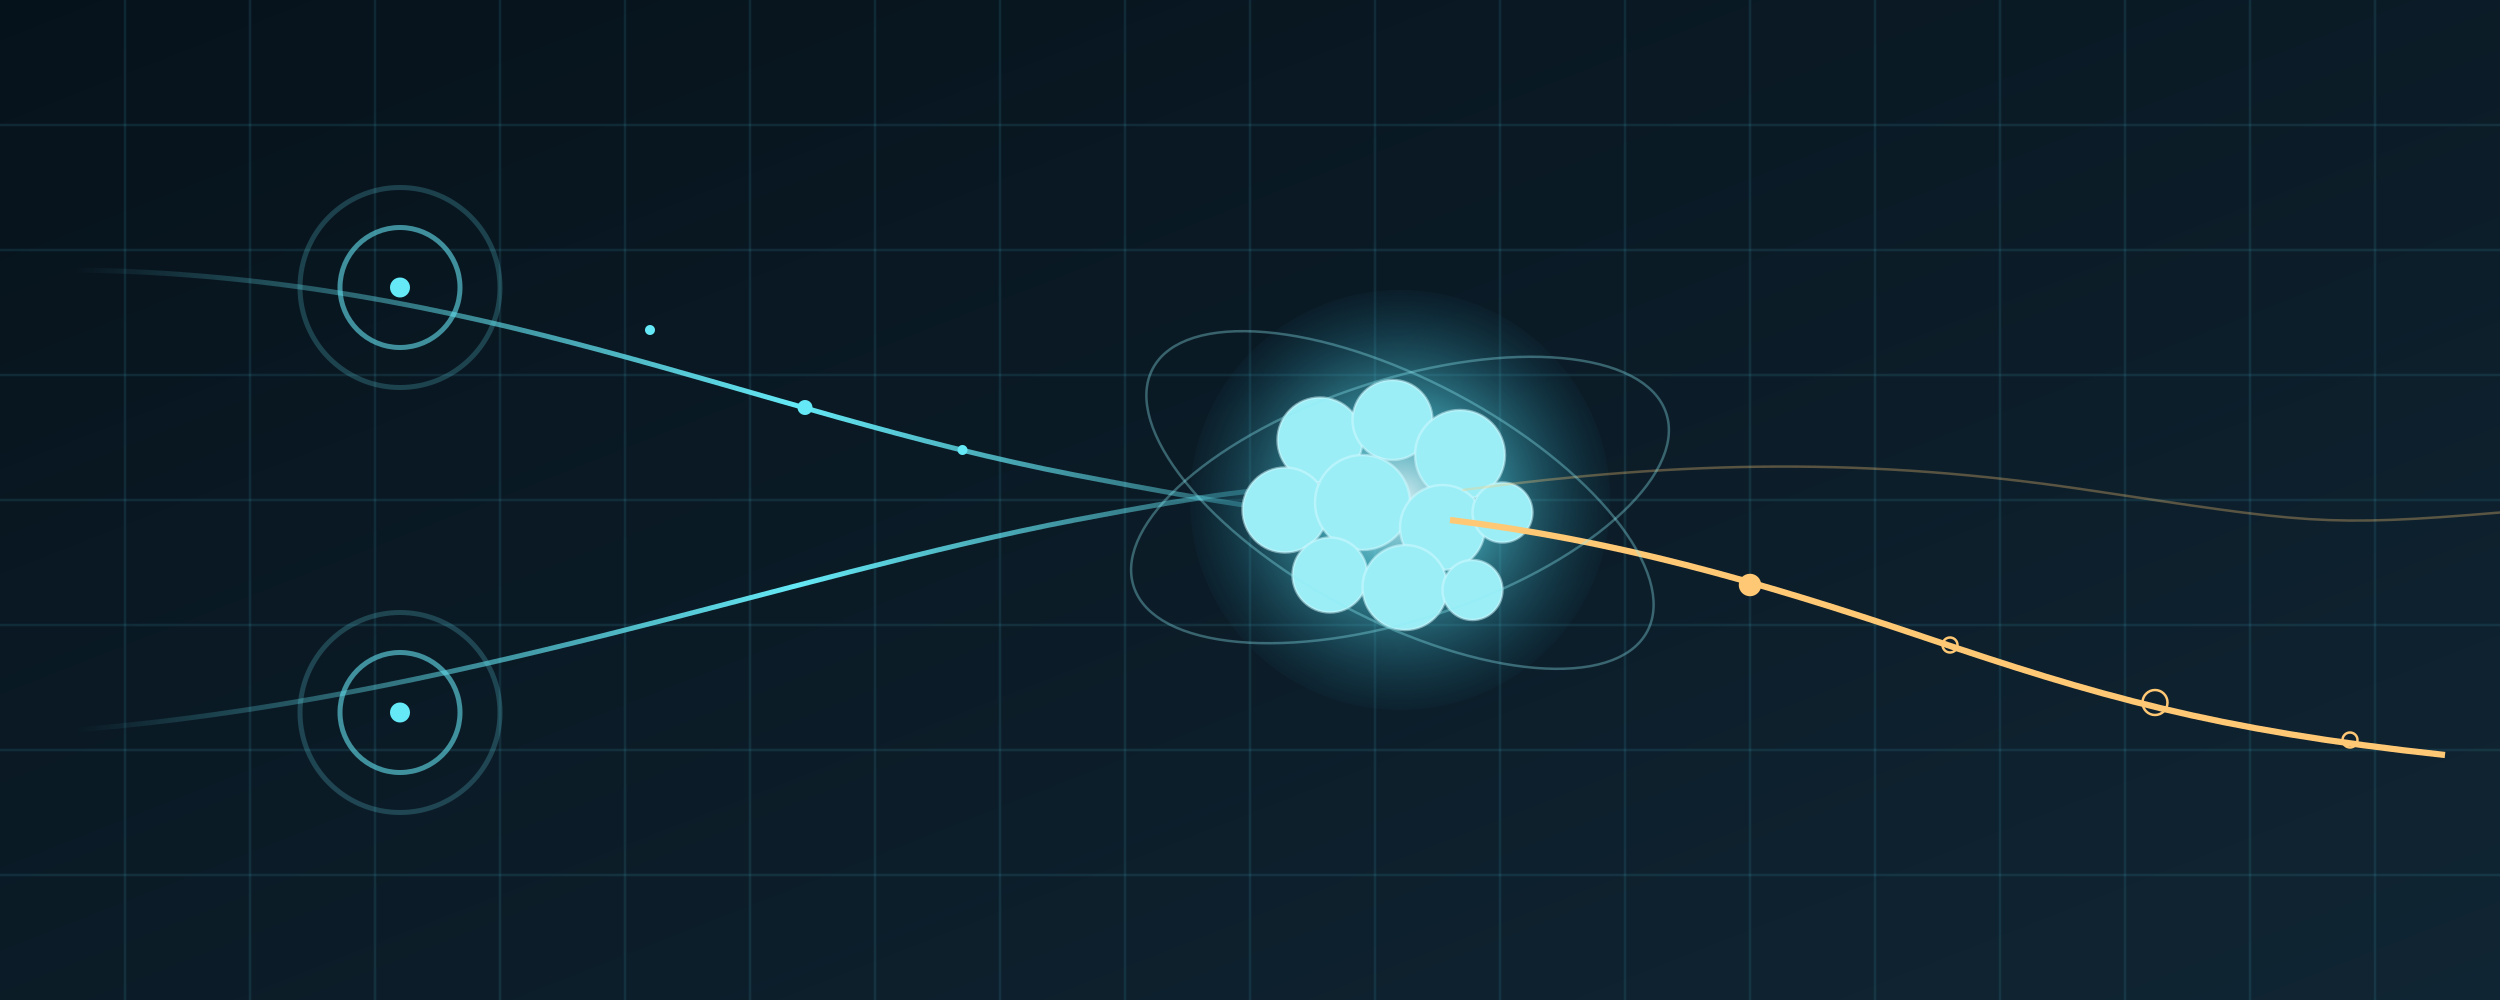
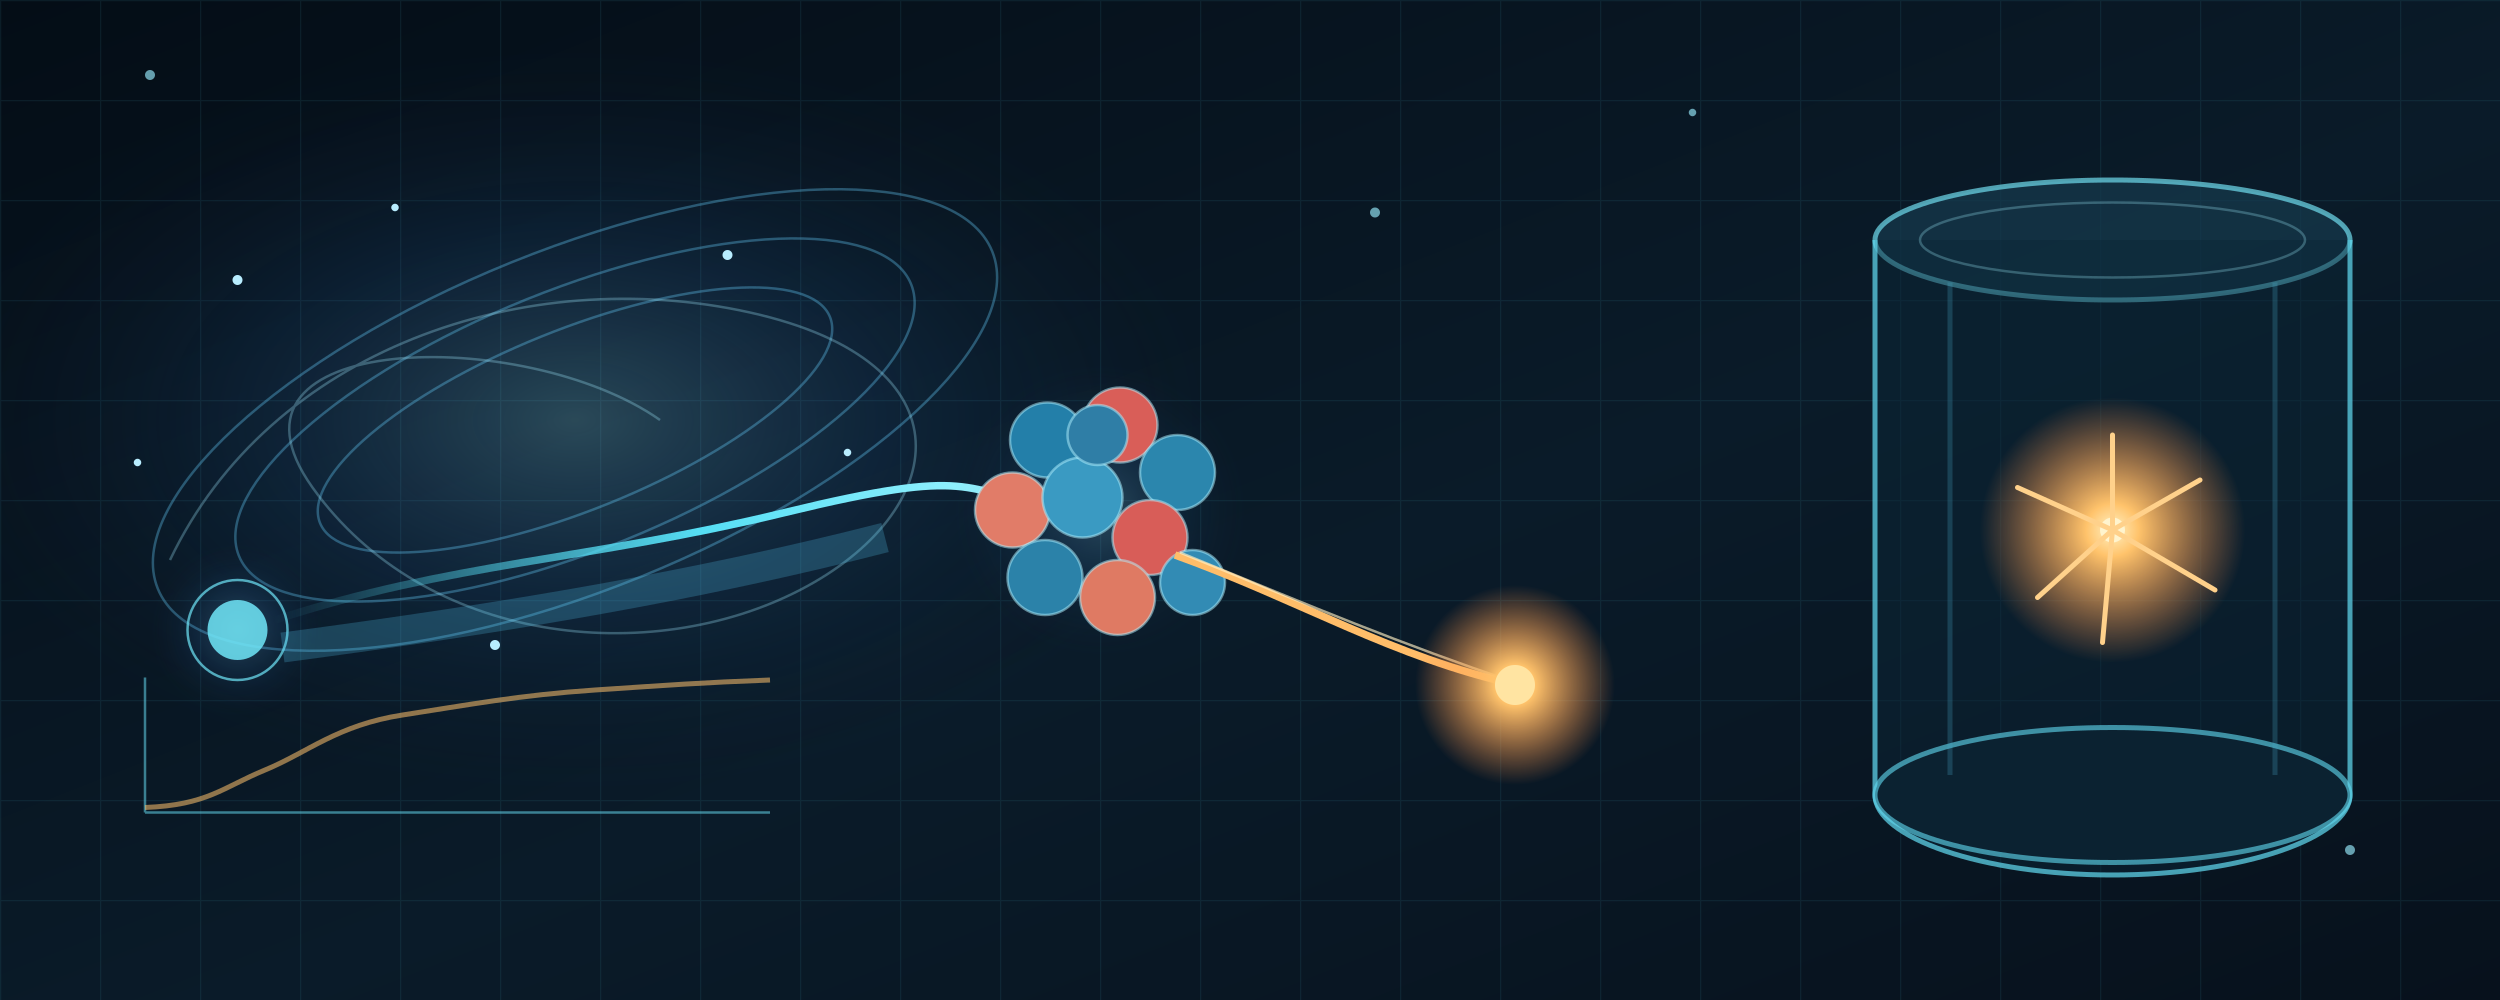
<svg xmlns="http://www.w3.org/2000/svg" viewBox="0 0 1000 400" role="img" aria-labelledby="title desc">
  <defs>
    <linearGradient id="bg" x2="1" y2="1">
-       <stop stop-color="#06121b" />
-       <stop offset="1" stop-color="#102533" />
+       <stop stop-color="#040d16" />
+       <stop offset=".55" stop-color="#0a1b29" />
+       <stop offset="1" stop-color="#07111c" />
    </linearGradient>
-     <radialGradient id="core">
-       <stop stop-color="#e4fbff" stop-opacity=".95" />
-       <stop offset=".35" stop-color="#55d7e8" stop-opacity=".7" />
-       <stop offset="1" stop-color="#1d7188" stop-opacity=".05" />
+     <radialGradient id="halo">
+       <stop stop-color="#8bdcf4" stop-opacity=".26" />
+       <stop offset=".48" stop-color="#3b83d0" stop-opacity=".12" />
+       <stop offset="1" stop-color="#15314b" stop-opacity="0" />
    </radialGradient>
-     <linearGradient id="trail">
-       <stop stop-color="#65e9f6" stop-opacity="0" />
-       <stop offset=".55" stop-color="#65e9f6" />
-       <stop offset="1" stop-color="#65e9f6" stop-opacity=".1" />
+     <radialGradient id="nucleon">
+       <stop stop-color="#d7fbff" />
+       <stop offset=".38" stop-color="#51d4eb" />
+       <stop offset="1" stop-color="#165077" />
+     </radialGradient>
+     <radialGradient id="amber">
+       <stop stop-color="#fff1c4" />
+       <stop offset=".2" stop-color="#ffc36b" />
+       <stop offset="1" stop-color="#ff8b43" stop-opacity="0" />
+     </radialGradient>
+     <linearGradient id="track">
+       <stop stop-color="#56dff5" stop-opacity="0" />
+       <stop offset=".55" stop-color="#56dff5" />
+       <stop offset="1" stop-color="#a4f5ff" />
    </linearGradient>
-     <linearGradient id="recoil">
-       <stop stop-color="#ffc875" />
-       <stop offset="1" stop-color="#ffc875" stop-opacity="0" />
-     </linearGradient>
+     <pattern id="grid" width="40" height="40" patternUnits="userSpaceOnUse">
+       <path d="M40 0H0V40" fill="none" stroke="#58bdd7" stroke-opacity=".09" />
+     </pattern>
  </defs>
  <rect width="1000" height="400" fill="url(#bg)" />
-   <g stroke="#4fc5db" stroke-opacity=".12" stroke-width="1">
-     <path d="M0 50H1000M0 100H1000M0 150H1000M0 200H1000M0 250H1000M0 300H1000M0 350H1000" />
-     <path d="M50 0V400M100 0V400M150 0V400M200 0V400M250 0V400M300 0V400M350 0V400M400 0V400M450 0V400M500 0V400M550 0V400M600 0V400M650 0V400M700 0V400M750 0V400M800 0V400M850 0V400M900 0V400M950 0V400" />
+   <rect width="1000" height="400" fill="url(#grid)" />
+   <ellipse cx="230" cy="168" rx="255" ry="150" fill="url(#halo)" />
+   <g fill="none" stroke="#62c7f1" stroke-opacity=".36">
+     <ellipse cx="230" cy="168" rx="180" ry="68" transform="rotate(-22 230 168)" />
+     <ellipse cx="230" cy="168" rx="145" ry="52" transform="rotate(-22 230 168)" />
+     <ellipse cx="230" cy="168" rx="110" ry="36" transform="rotate(-22 230 168)" />
+     <path d="M68 224C108 140 210 105 300 125S380 205 320 236 170 258 125 195 210 130 264 168" stroke="#a2eaff" stroke-opacity=".3" />
  </g>
-   <g fill="none" stroke="#64dfee" stroke-width="2">
-     <path d="M30 108C190 110 300 165 430 190S510 200 555 200" stroke="url(#trail)" />
-     <path d="M30 292C180 280 315 230 430 208S510 200 555 200" stroke="url(#trail)" />
-     <circle cx="160" cy="115" r="24" stroke-opacity=".6" />
-     <circle cx="160" cy="115" r="40" stroke-opacity=".22" />
-     <circle cx="160" cy="285" r="24" stroke-opacity=".6" />
-     <circle cx="160" cy="285" r="40" stroke-opacity=".22" />
+   <g fill="#b8edff">
+     <circle cx="95" cy="112" r="2" />
+     <circle cx="158" cy="83" r="1.5" />
+     <circle cx="291" cy="102" r="2" />
+     <circle cx="339" cy="181" r="1.5" />
+     <circle cx="198" cy="258" r="2" />
+     <circle cx="55" cy="185" r="1.5" />
  </g>
-   <g fill="#65e9f6">
-     <circle cx="160" cy="115" r="4" />
-     <circle cx="160" cy="285" r="4" />
-     <circle cx="260" cy="132" r="2" />
-     <circle cx="322" cy="163" r="3" />
-     <circle cx="385" cy="180" r="2" />
+   <circle cx="95" cy="252" r="35" fill="url(#halo)" />
+   <circle cx="95" cy="252" r="12" fill="#70e6f8" fill-opacity=".85" />
+   <circle cx="95" cy="252" r="20" fill="none" stroke="#70e6f8" stroke-opacity=".7" />
+   <path d="M110 248C180 225 236 224 314 205S383 197 421 202" fill="none" stroke="url(#track)" stroke-width="3" />
+   <path d="M113 259C204 247 280 234 354 215" fill="none" stroke="#54c7ee" stroke-opacity=".24" stroke-width="12" />
+   <g transform="translate(440 204)">
+     <circle r="59" fill="url(#halo)" />
+     <g stroke="#b3f2ff" stroke-opacity=".5" stroke-width="1">
+       <circle cx="-21" cy="-28" r="15" fill="#237fa9" />
+       <circle cx="8" cy="-34" r="15" fill="#d95e58" />
+       <circle cx="31" cy="-15" r="15" fill="#2b86ad" />
+       <circle cx="-35" cy="0" r="15" fill="#e17c68" />
+       <circle cx="-7" cy="-5" r="16" fill="#3a9ac2" />
+       <circle cx="20" cy="11" r="15" fill="#d85d58" />
+       <circle cx="-22" cy="27" r="15" fill="#2b82a9" />
+       <circle cx="7" cy="35" r="15" fill="#df7a63" />
+       <circle cx="37" cy="29" r="13" fill="#328bb4" />
+       <circle cx="-1" cy="-30" r="12" fill="#2f7ea6" />
+     </g>
  </g>
-   <circle cx="560" cy="200" r="84" fill="url(#core)" />
-   <g fill="#9ceef6" stroke="#d4fbff" stroke-opacity=".5">
-     <circle cx="528" cy="176" r="17" />
-     <circle cx="557" cy="168" r="16" />
-     <circle cx="584" cy="182" r="18" />
-     <circle cx="514" cy="204" r="17" />
-     <circle cx="545" cy="201" r="19" />
-     <circle cx="577" cy="211" r="17" />
-     <circle cx="601" cy="205" r="12" />
-     <circle cx="532" cy="230" r="15" />
-     <circle cx="562" cy="235" r="17" />
-     <circle cx="589" cy="236" r="12" />
+   <path d="M470 222C520 240 557 263 607 274" fill="none" stroke="#ffbd69" stroke-width="3" />
+   <path d="M472 221C528 244 559 257 606 273" fill="none" stroke="#fff0c4" stroke-opacity=".65" stroke-width="1" />
+   <circle cx="606" cy="274" r="40" fill="url(#amber)" />
+   <circle cx="606" cy="274" r="8" fill="#ffe4a2" />
+   <g transform="translate(735 68)">
+     <ellipse cx="110" cy="28" rx="95" ry="24" fill="#16394d" fill-opacity=".72" stroke="#70dced" stroke-opacity=".7" stroke-width="2" />
+     <path d="M15 28V250C15 267 58 282 110 282S205 267 205 250V28" fill="#0b2737" fill-opacity=".48" stroke="#60d7ed" stroke-opacity=".72" stroke-width="2" />
+     <ellipse cx="110" cy="250" rx="95" ry="27" fill="#0b2231" stroke="#60d7ed" stroke-opacity=".62" stroke-width="2" />
+     <ellipse cx="110" cy="28" rx="77" ry="15" fill="none" stroke="#9feefa" stroke-opacity=".28" />
+     <path d="M45 45V242M175 45V242" stroke="#4ba9c9" stroke-opacity=".25" stroke-width="2" />
+     <circle cx="110" cy="144" r="53" fill="url(#amber)" />
+     <circle cx="110" cy="144" r="5" fill="#fff4ce" />
+     <g stroke="#ffd18b" stroke-width="2" stroke-linecap="round">
+       <path d="M110 144l0 -38M110 144l35 -20M110 144l-30 27M110 144l-4 45M110 144l41 24M110 144l-38 -17" />
+     </g>
  </g>
-   <g fill="none" stroke="#ffc875">
-     <path d="M580 208C645 216 702 232 770 255S885 292 978 302" stroke-width="2.5" />
-     <path d="M585 196C675 184 748 183 835 196S929 211 1000 205" stroke-opacity=".32" />
-     <circle cx="700" cy="234" r="4" fill="#ffc875" />
-     <circle cx="780" cy="258" r="3" />
-     <circle cx="862" cy="281" r="5" />
-     <circle cx="940" cy="296" r="3" />
+   <g transform="translate(58 325)" fill="none" stroke="#63d4eb" stroke-opacity=".55">
+     <path d="M0 0H250M0 0V-54" />
+     <path d="M0 -2C25 -3 31 -10 48 -17S77 -35 103 -39 150 -47 180 -49 223 -52 250 -53" stroke="#ffc16b" stroke-width="2" />
  </g>
-   <g fill="none" stroke="#8eeaf3" stroke-opacity=".35">
-     <ellipse cx="560" cy="200" rx="112" ry="48" transform="rotate(-18 560 200)" />
-     <ellipse cx="560" cy="200" rx="112" ry="48" transform="rotate(28 560 200)" />
+   <g fill="#8ddced" fill-opacity=".7">
+     <circle cx="60" cy="30" r="2" />
+     <circle cx="550" cy="85" r="2" />
+     <circle cx="677" cy="45" r="1.5" />
+     <circle cx="940" cy="340" r="2" />
  </g>
</svg>
